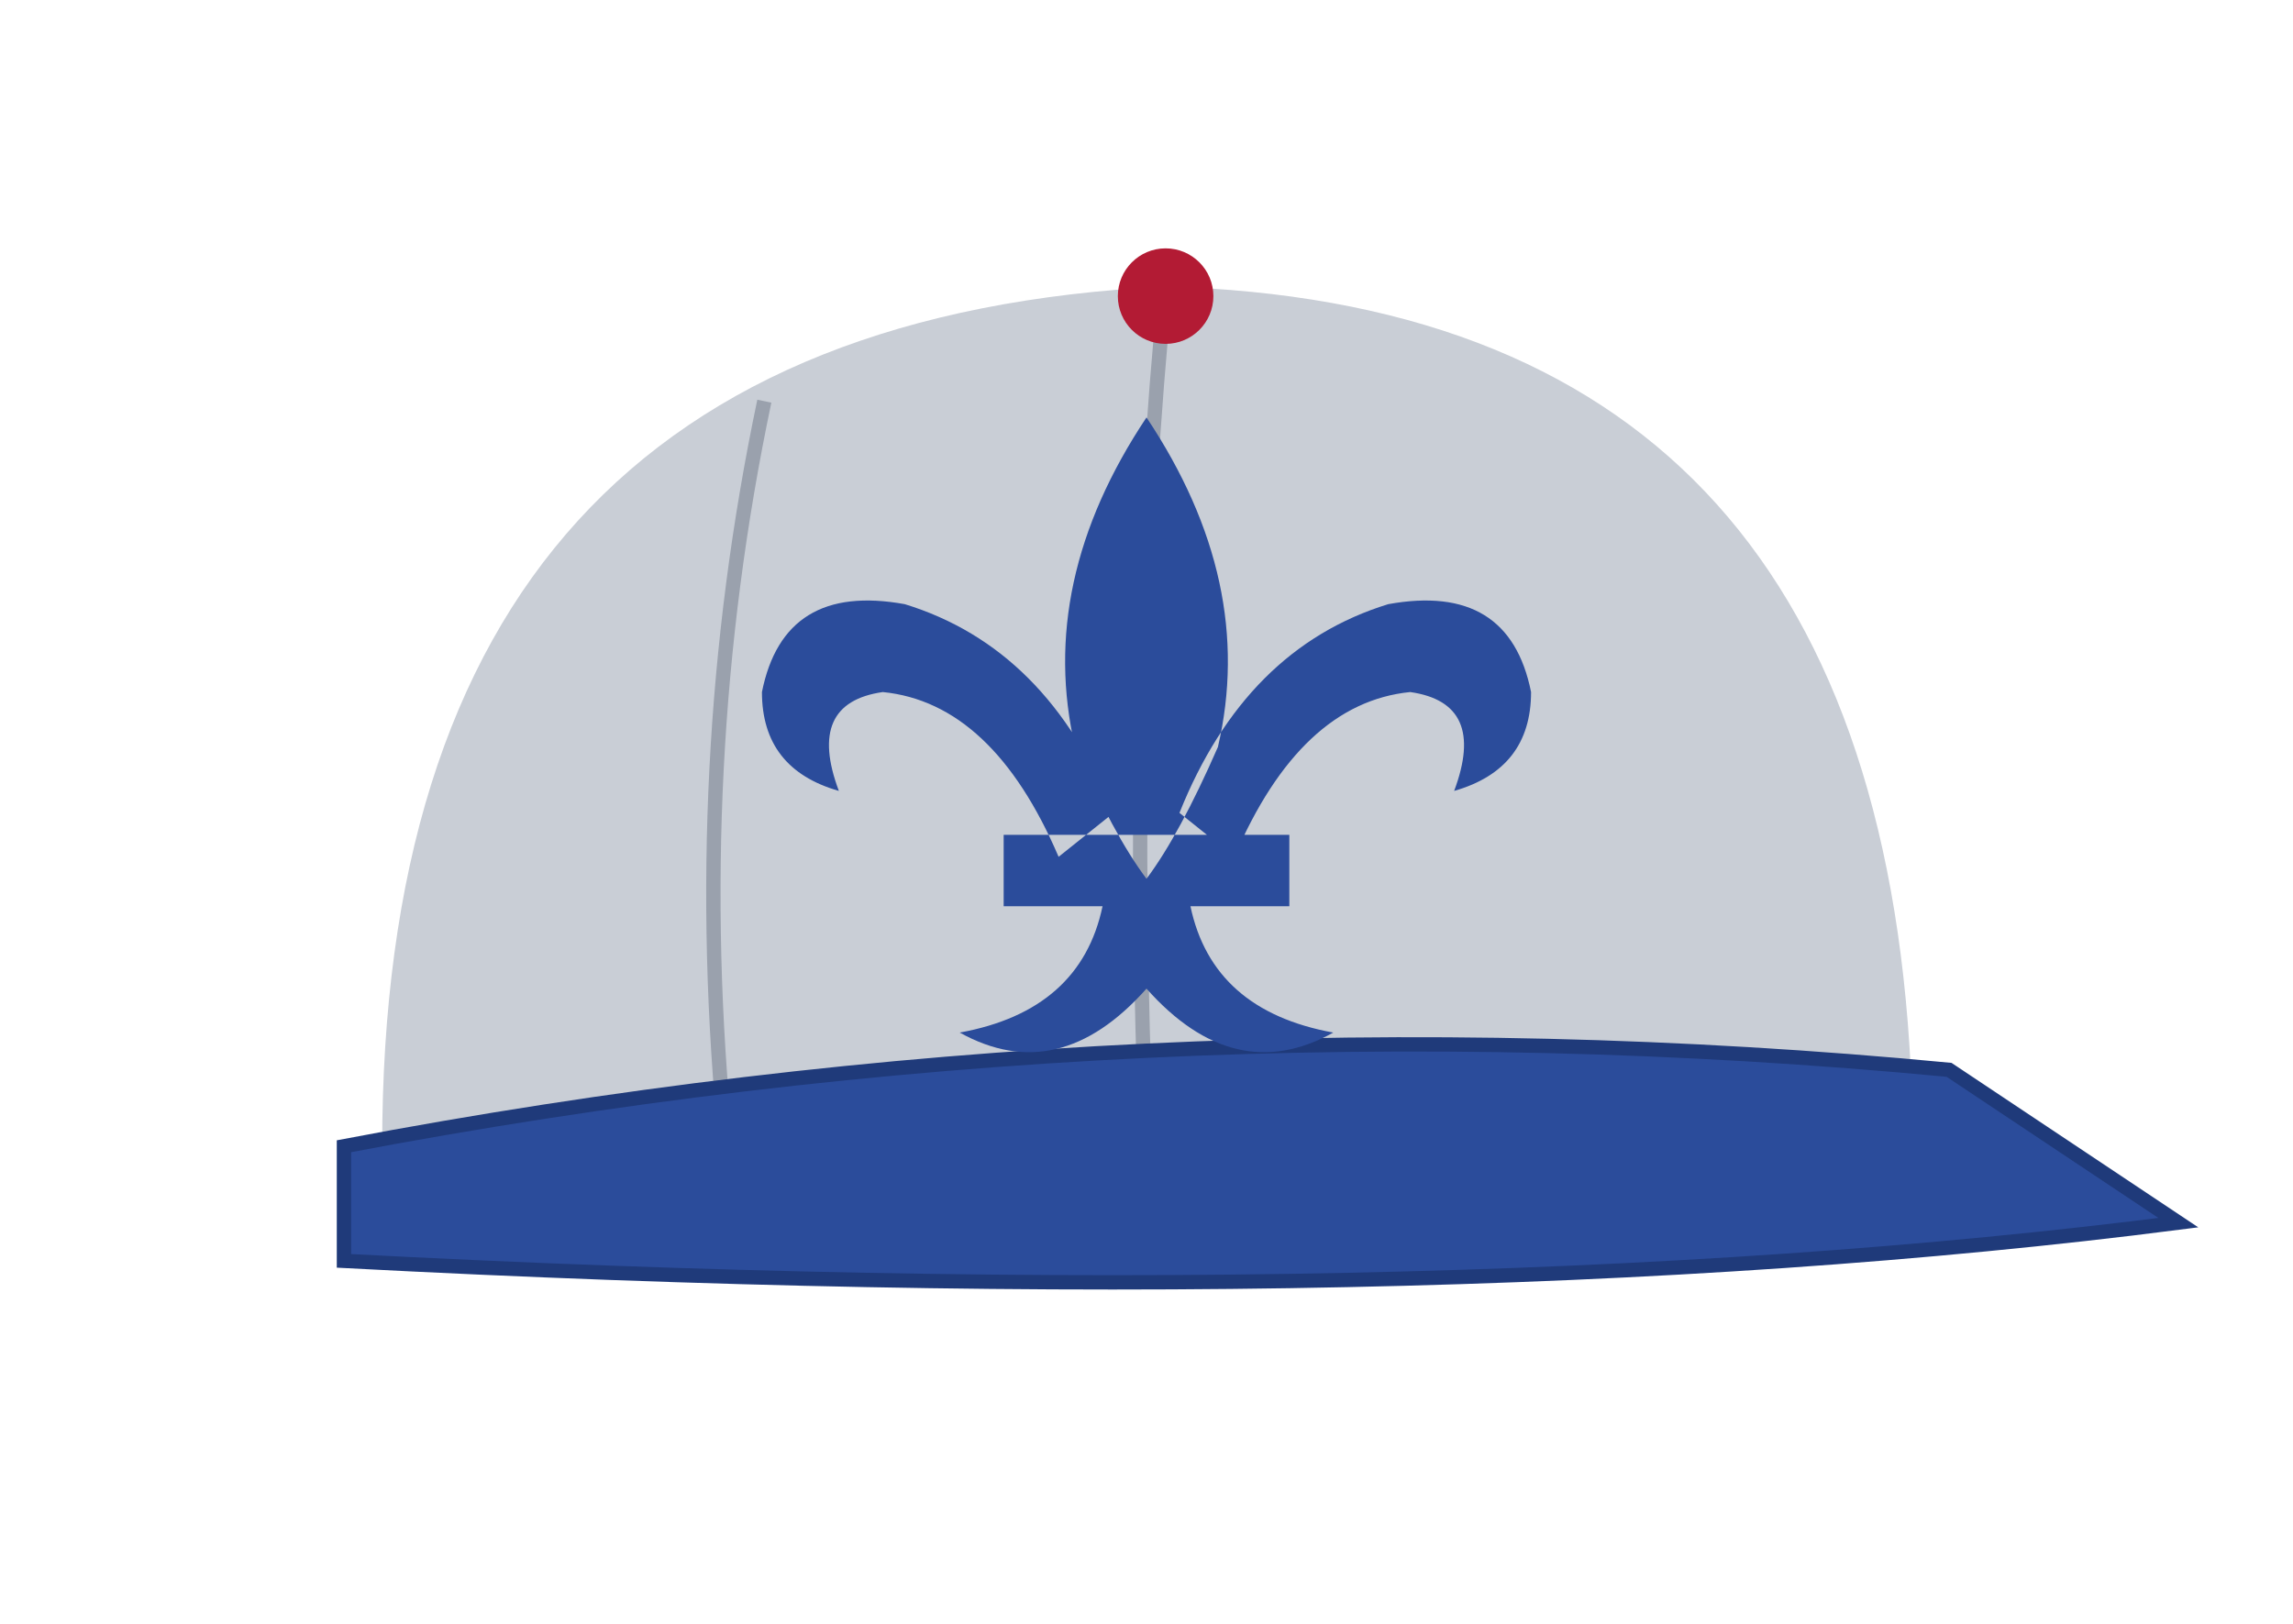
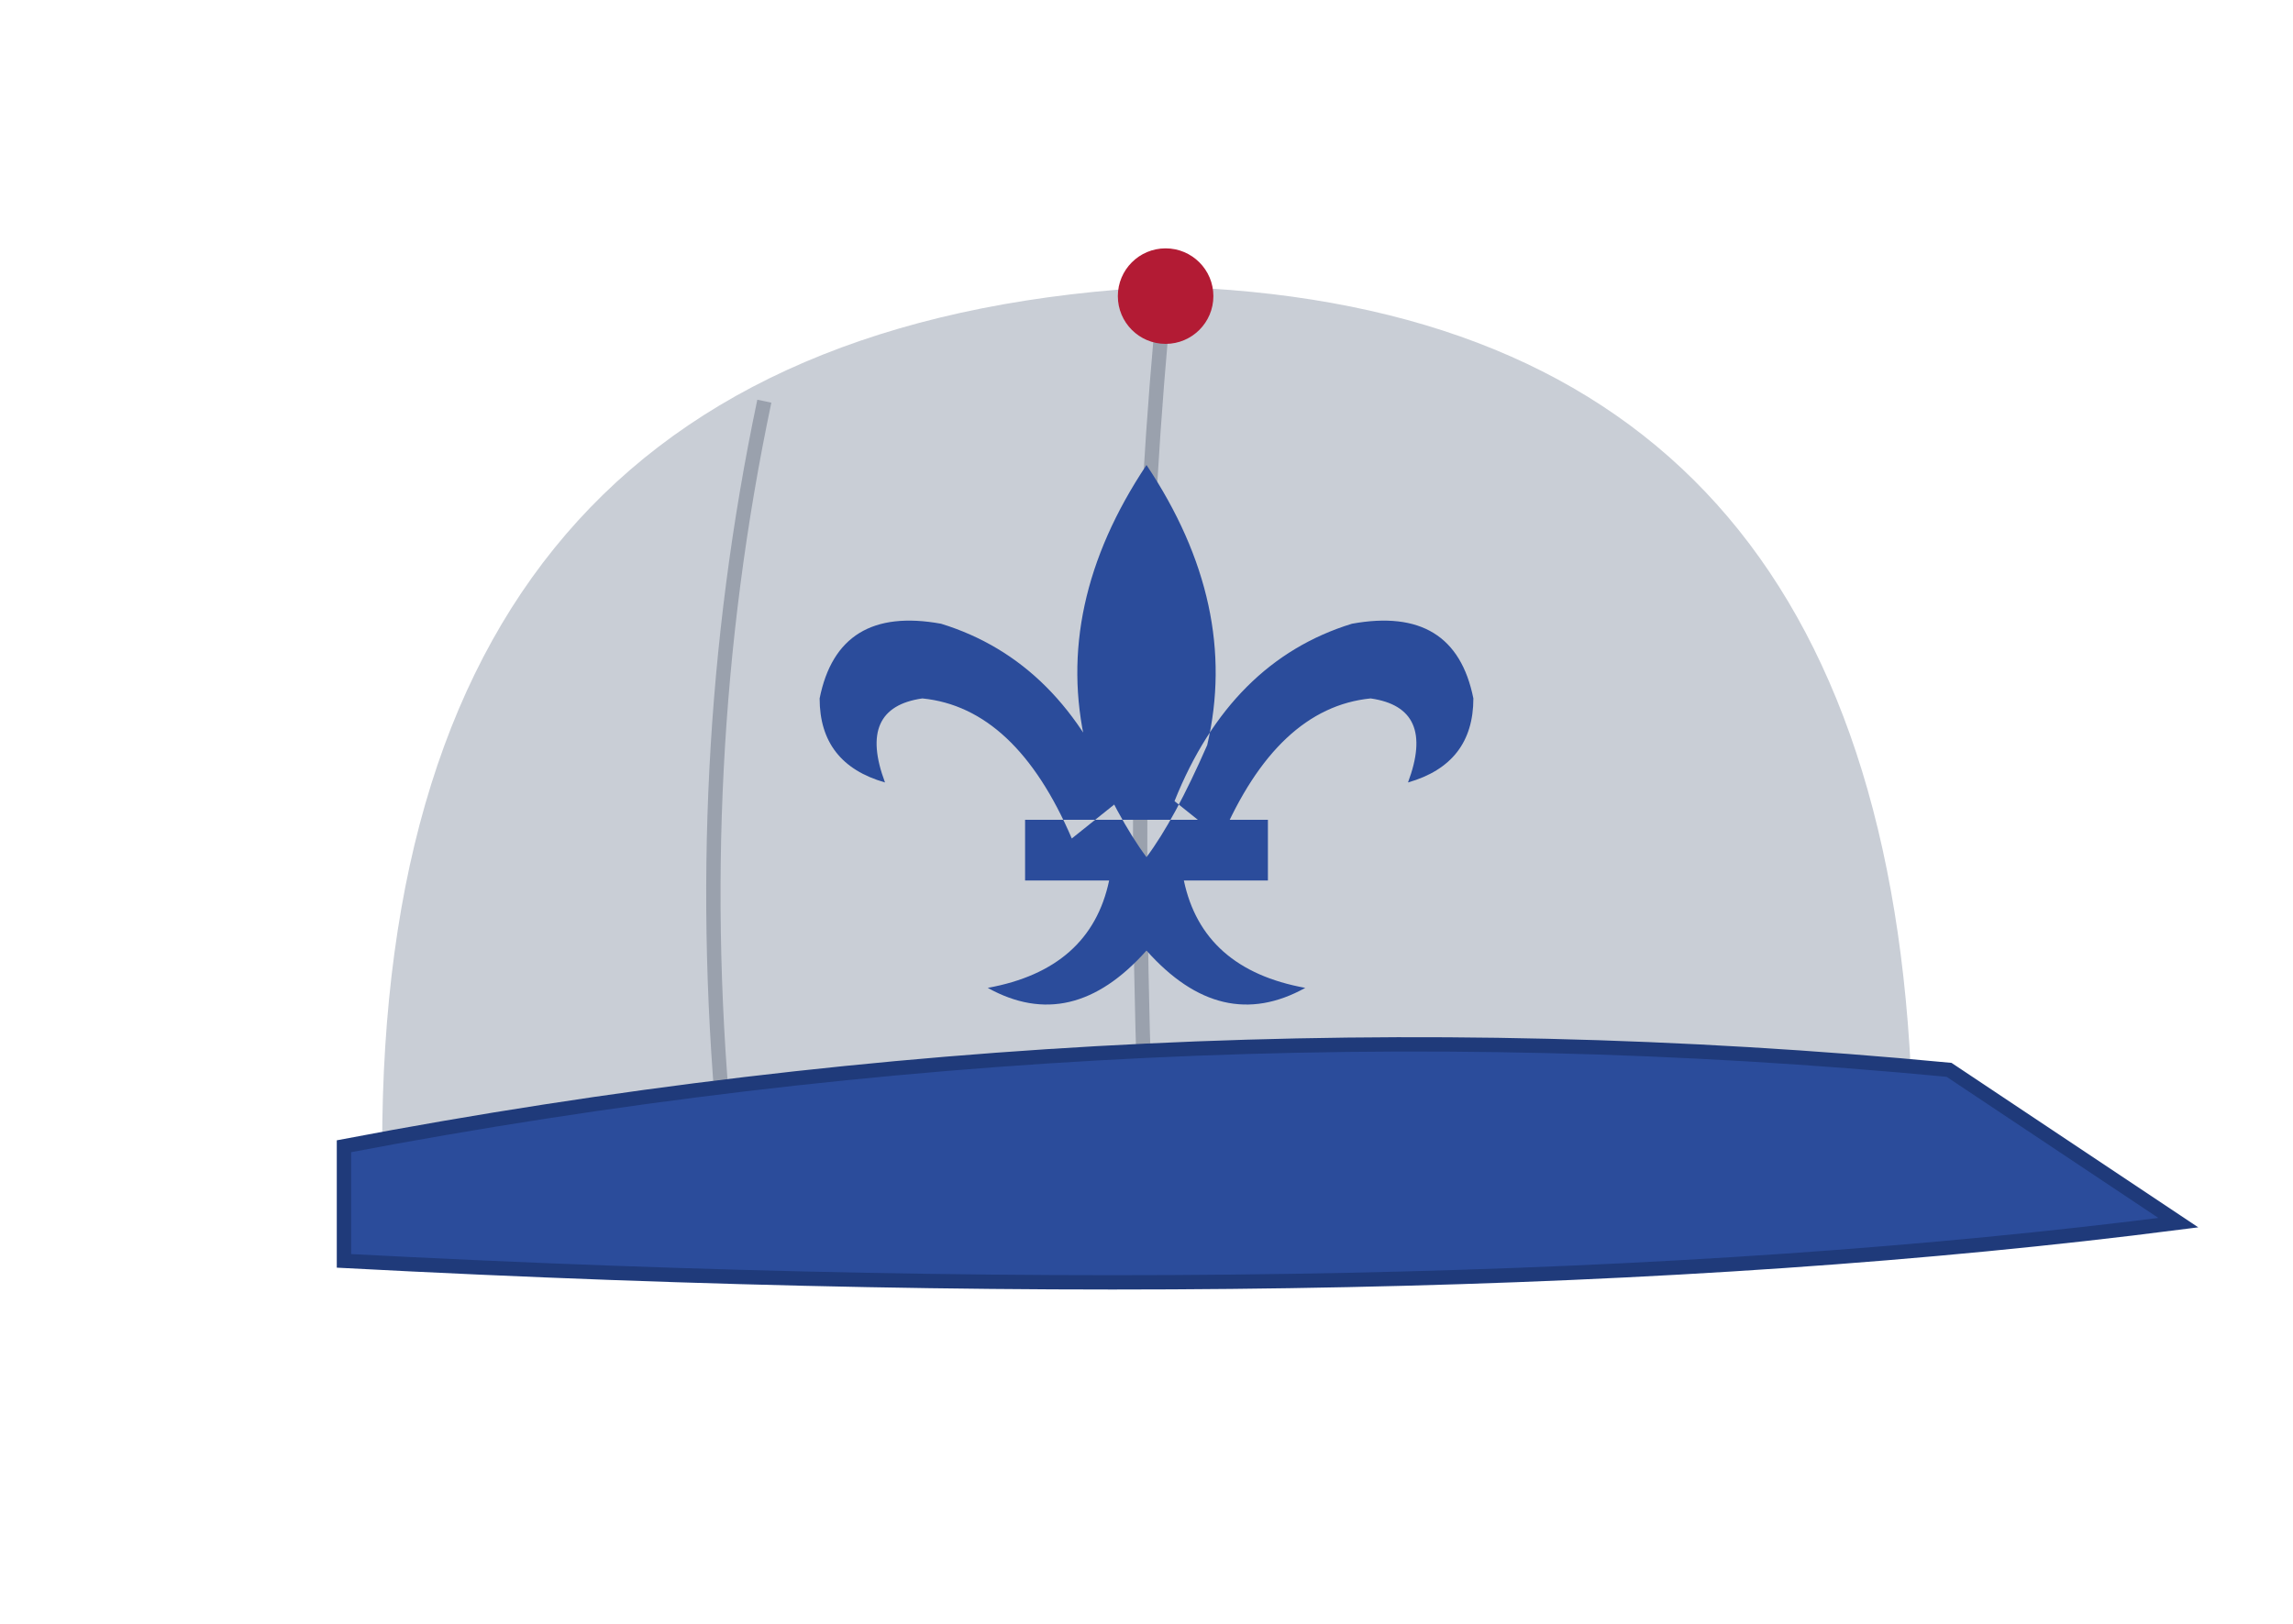
<svg xmlns="http://www.w3.org/2000/svg" viewBox="0 0 240 170" width="240" height="170" role="img" aria-label="Paris cap alternate">
  <defs>
    <path id="fleur" d="M0 -42 Q-10 -27 -6.5 -12 Q-3 -4 0 0 Q3 -4 6.5 -12 Q10 -27 0 -42 Z M3 -6 Q9 -21 22 -25 Q33 -27 35 -17 Q35 -10 28 -8 Q31 -16 24 -17 Q14 -16 8 -2 Z M-3 -6 Q-9 -21 -22 -25 Q-33 -27 -35 -17 Q-35 -10 -28 -8 Q-31 -16 -24 -17 Q-14 -16 -8 -2 Z M-13 -4 H13 V2.5 H-13 Z M-4 2.5 Q-6 12 -17 14 Q-8 19 0 10 Q8 19 17 14 Q6 12 4 2.5 Z" />
  </defs>
  <path d="M40 120 Q40 34 122 30 Q196 32 200 112 Z" fill="#C9CED6" />
  <path d="M122 30 Q118 70 120 120" fill="none" stroke="#9AA1AD" stroke-width="1.5" />
  <path d="M80 42 Q72 80 76 120" fill="none" stroke="#9AA1AD" stroke-width="1.5" />
  <circle cx="122" cy="31" r="5" fill="#B31B34" />
  <path d="M36 120 Q120 104 204 112 L228 128 Q150 138 36 132 Z" fill="#2B4C9B" stroke="#1F3A7A" stroke-width="1.5" />
-   <g transform="translate(120 92) scale(1.15)">
-     <use href="#fleur" fill="#2B4C9B" />
+   <g transform="translate(120.0 76.9) scale(0.85) translate(-120.0 -76.9)">
+     <g transform="translate(120 92) scale(1.15)">
+       <use href="#fleur" fill="#2B4C9B" />
+     </g>
  </g>
</svg>
